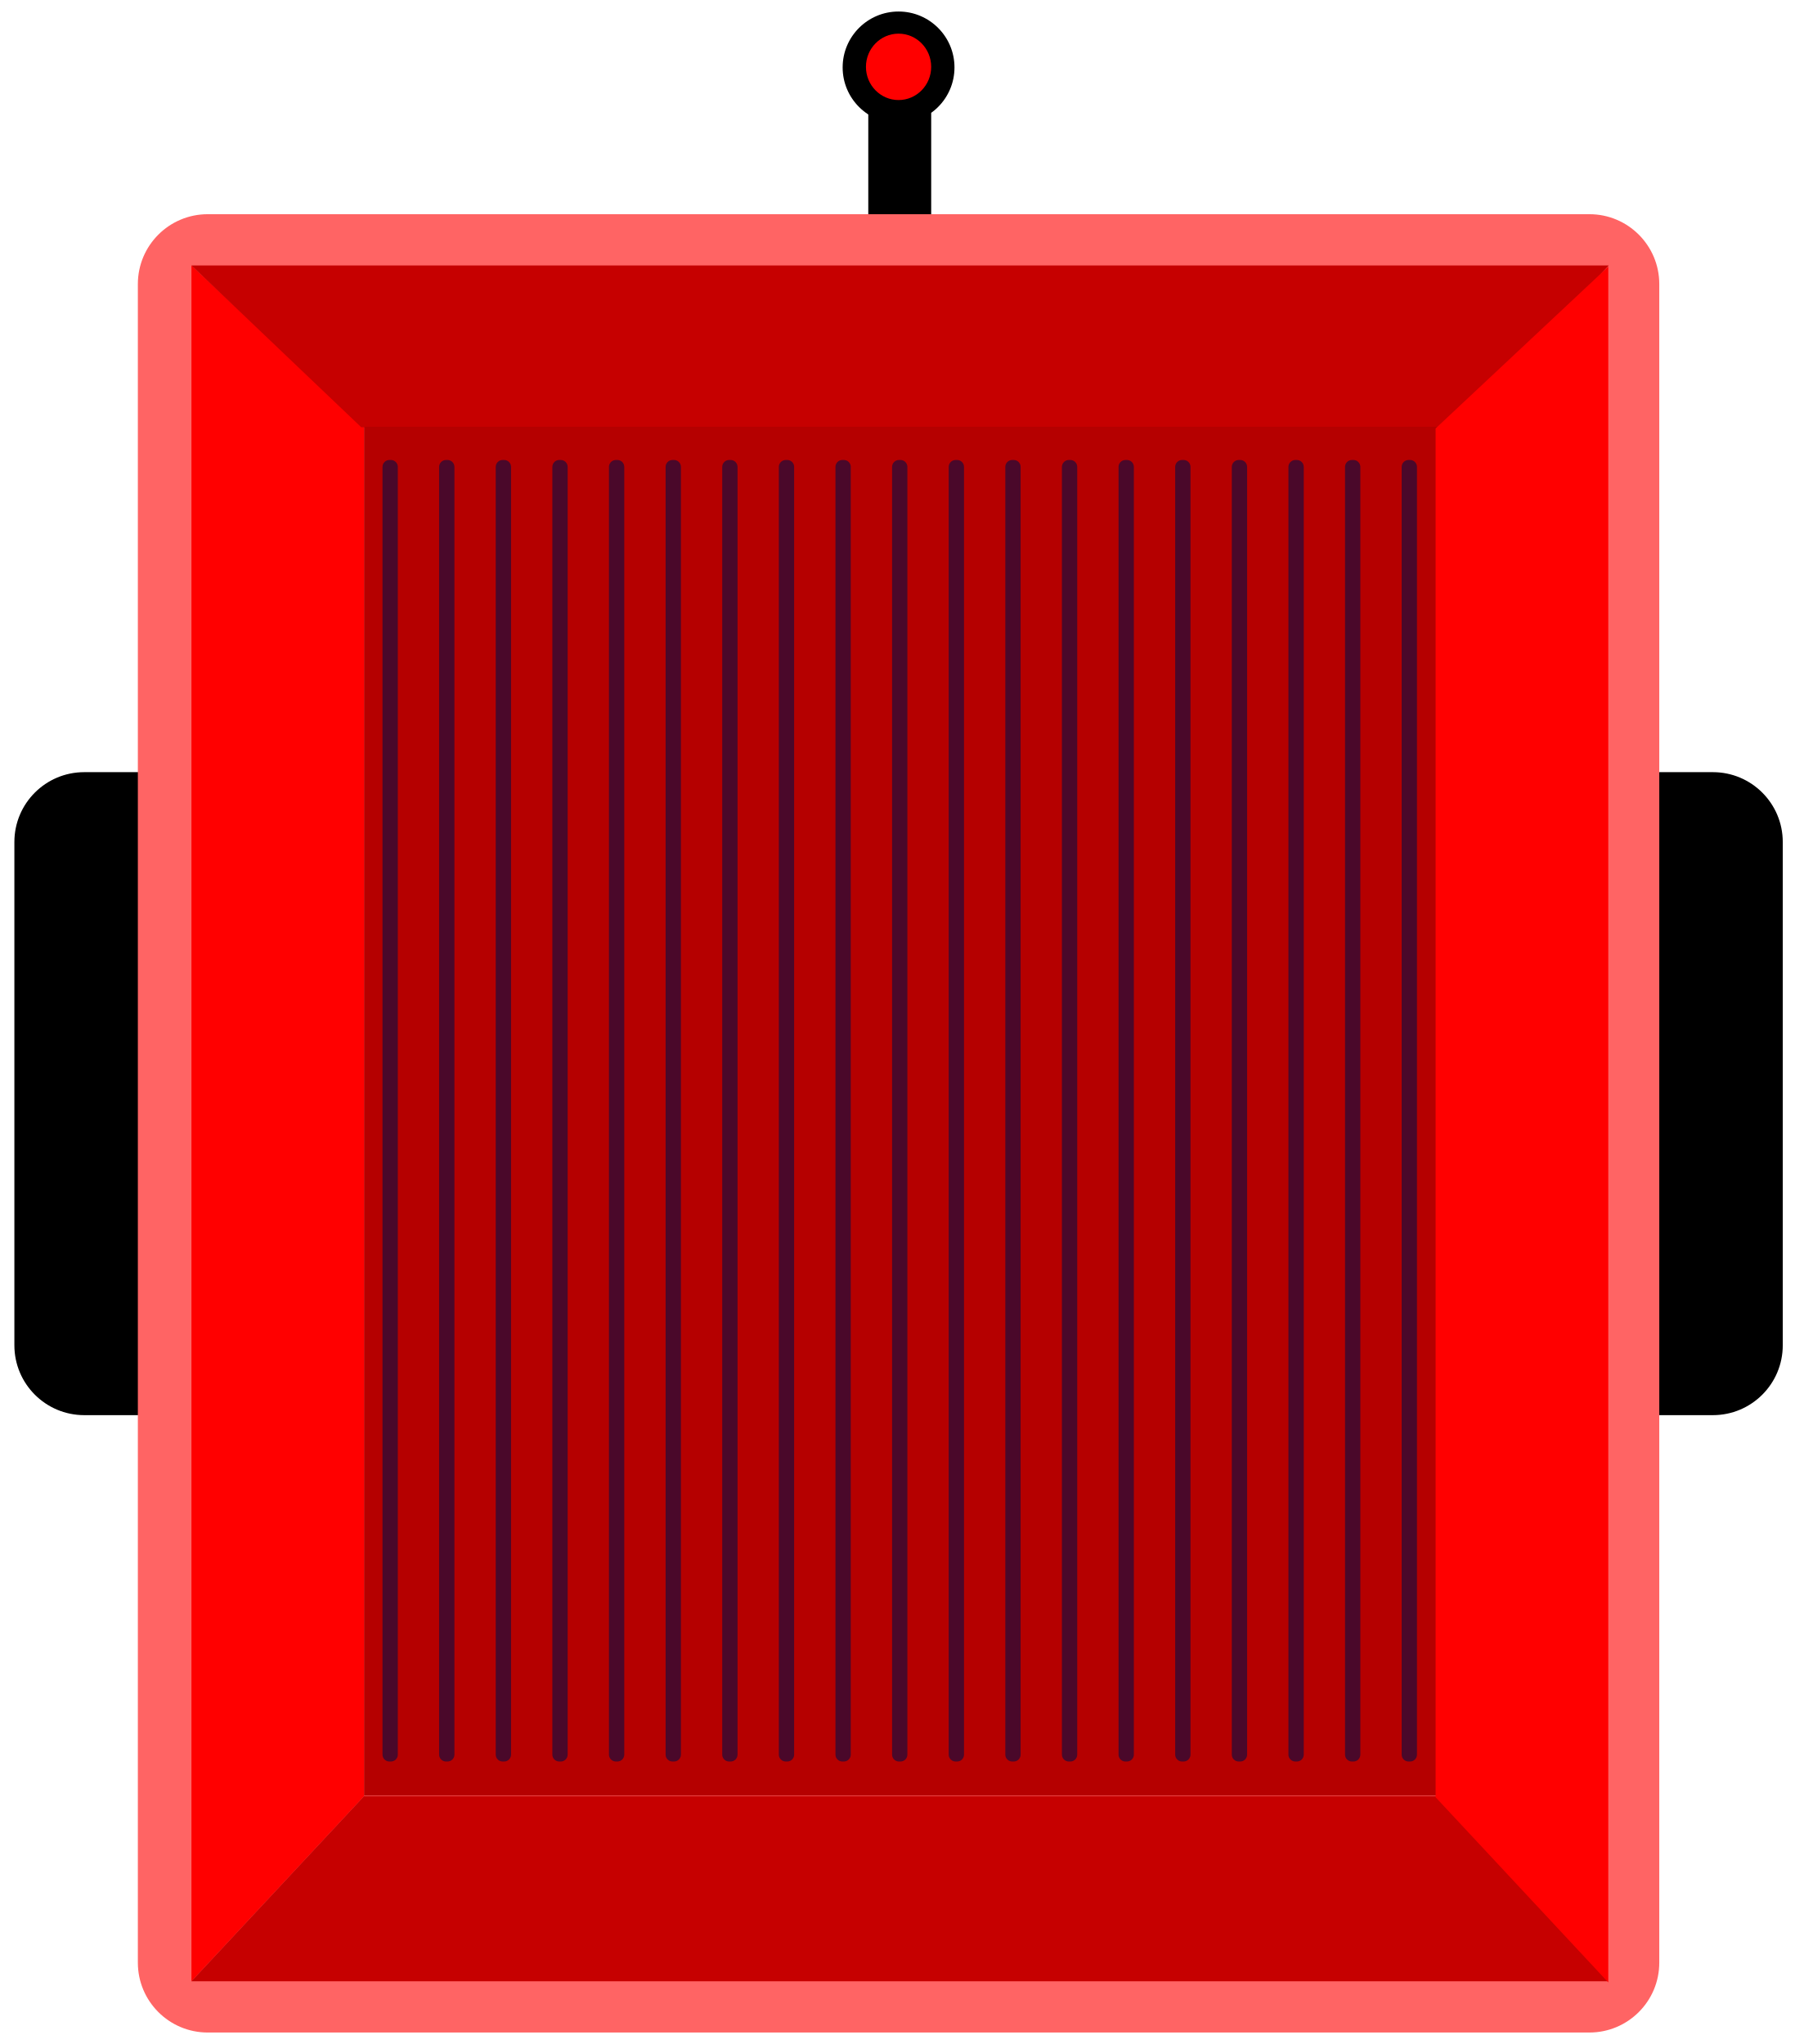
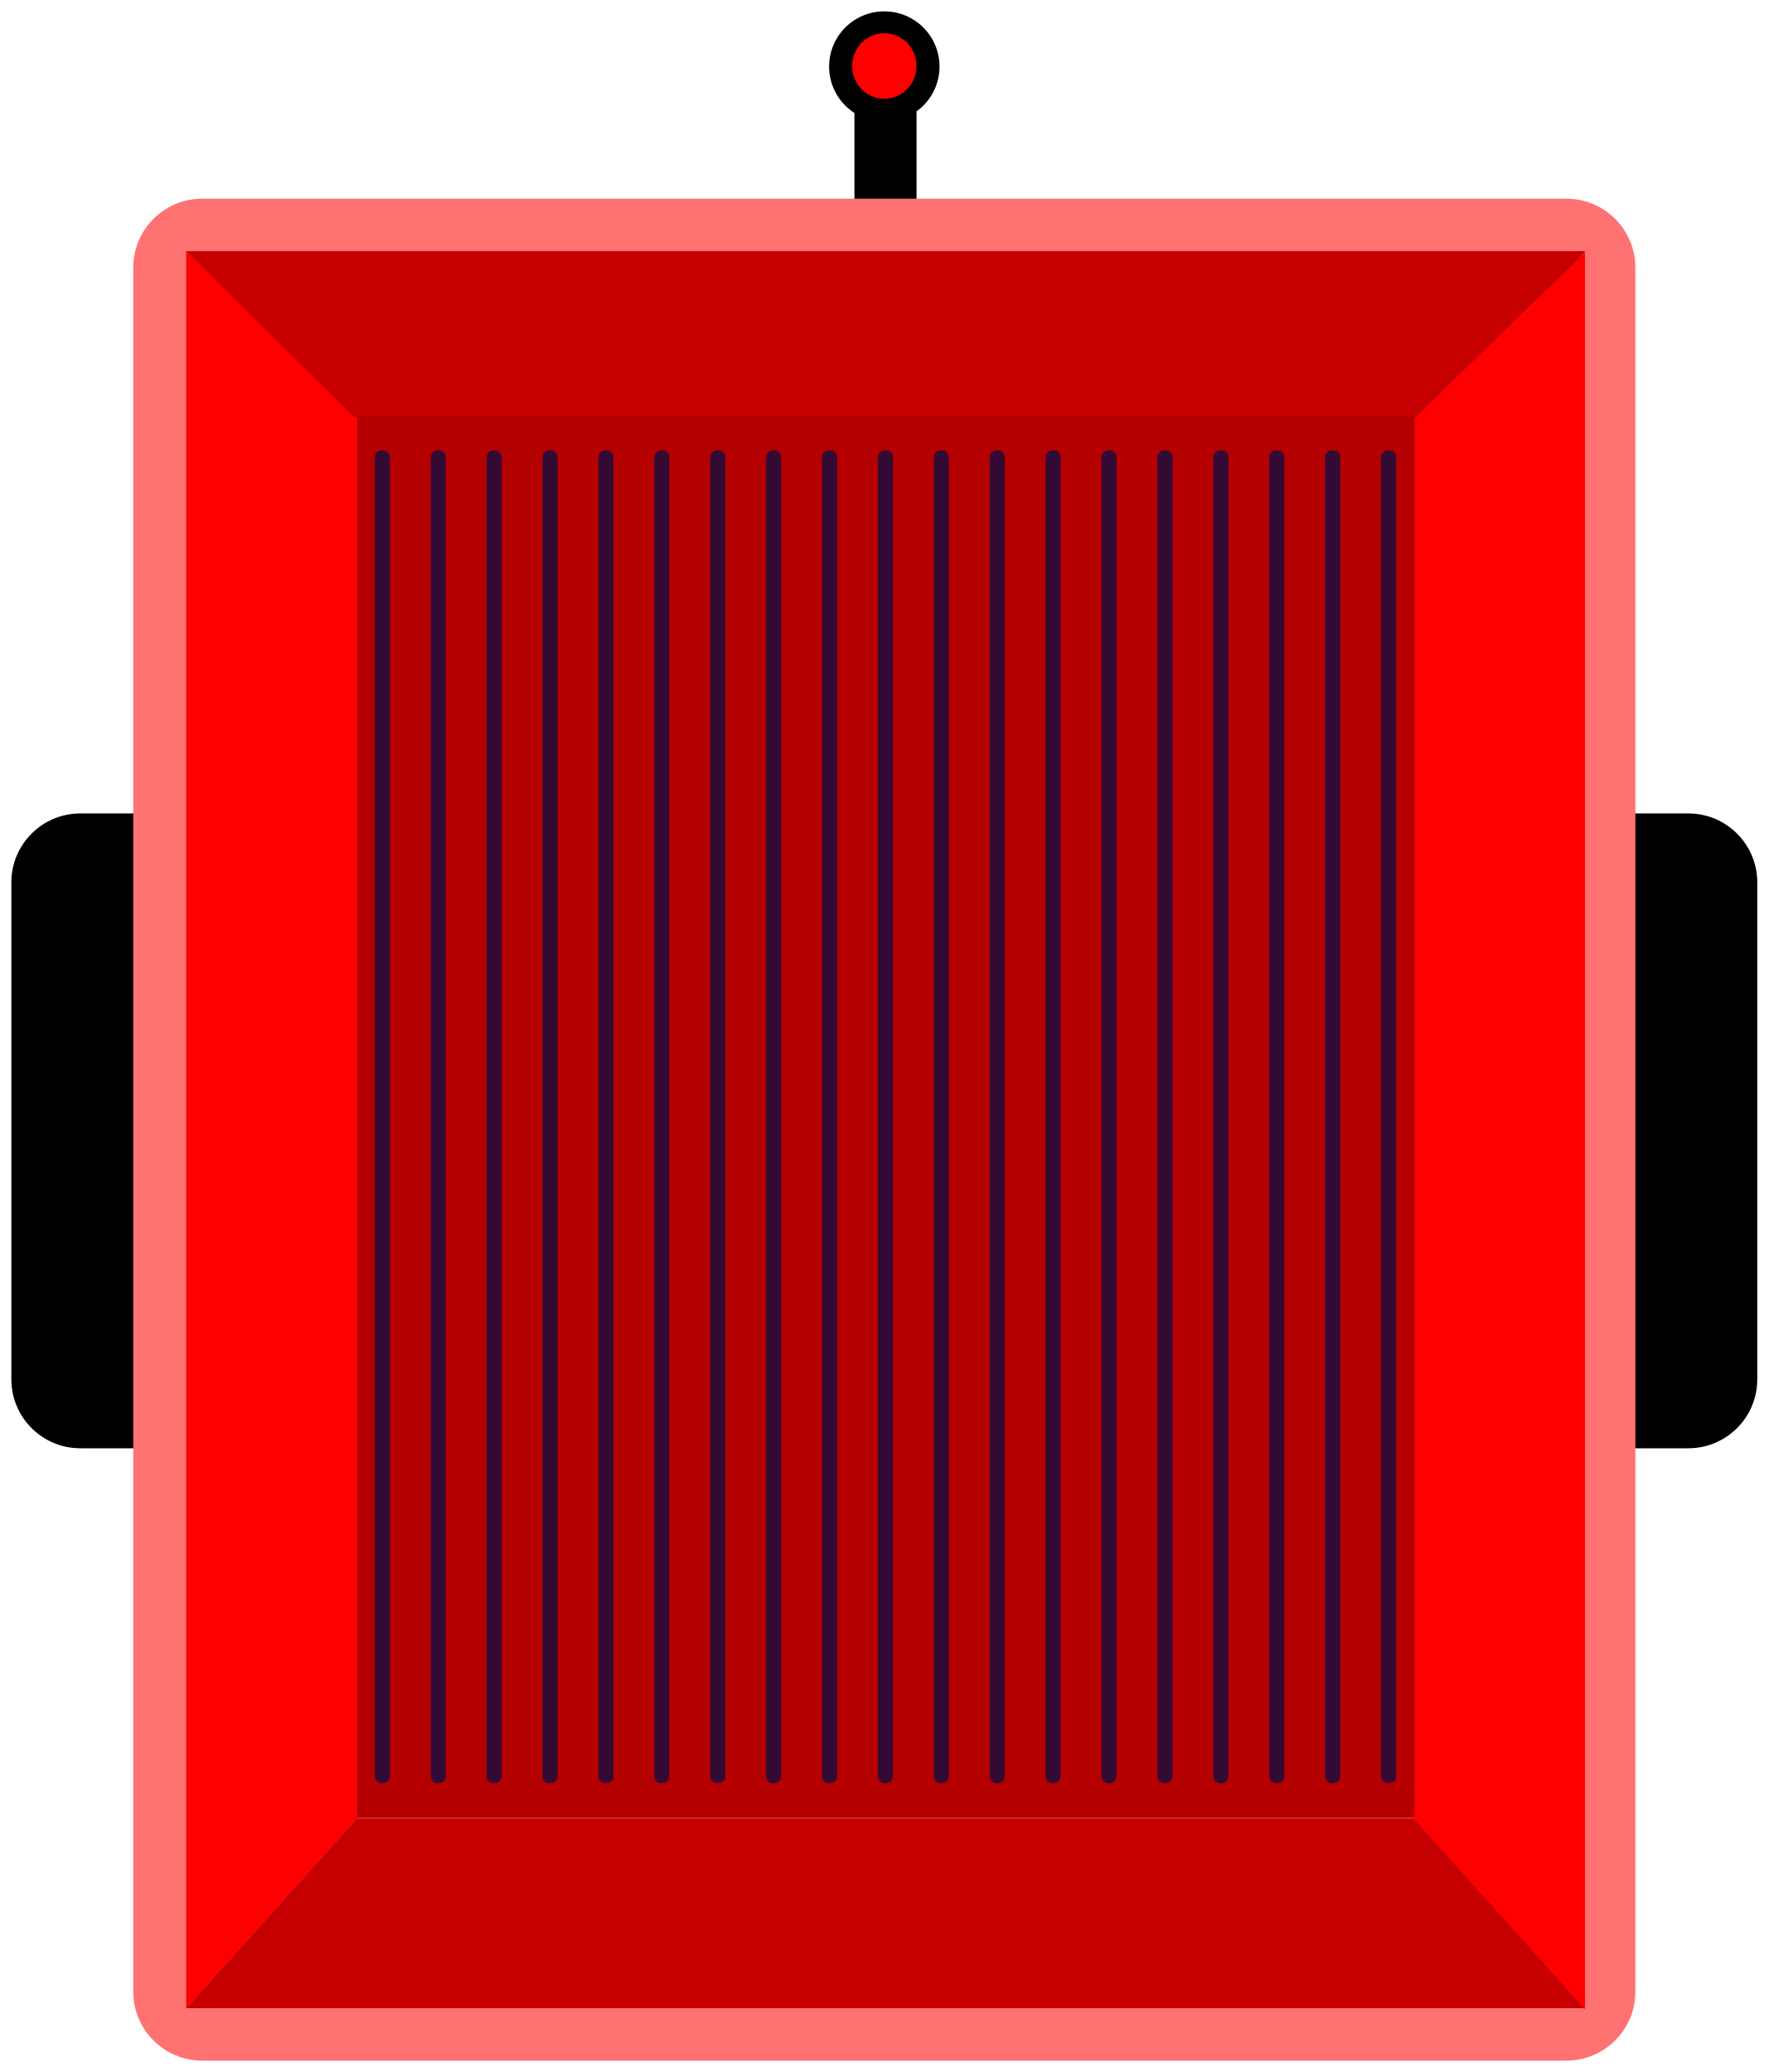
- <svg xmlns="http://www.w3.org/2000/svg" width="624" height="711" viewBox="0 0 624 711" fill="none">
-   <rect x="301.967" y="39.258" width="21.878" height="53.485" fill="black" />
-   <rect x="542.619" y="268.592" width="77.382" height="223.664" rx="24.301" fill="black" />
-   <rect x="5" y="268.592" width="77.382" height="223.664" rx="24.301" fill="black" />
-   <rect x="47.945" y="74.508" width="529.112" height="632.498" rx="24.301" fill="#FF6464" />
-   <ellipse cx="312.499" cy="23.455" rx="19.447" ry="19.449" fill="black" />
-   <ellipse cx="312.5" cy="23.253" rx="11.344" ry="11.548" fill="#FF0000" />
-   <path d="M126.634 148.632L66.58 92.338V689.178L126.634 624.758V148.632Z" fill="#FF0000" />
-   <path d="M66.58 92.338L125.643 148.632H507.171L559.495 92.338H66.58Z" fill="#C60000" />
-   <path d="M66.58 689.177L126.634 624.756H507.171L559.099 689.177H66.58Z" fill="#C60000" />
-   <rect x="126.633" y="148.434" width="380.538" height="476.125" fill="#B50000" />
-   <rect x="133.025" y="160.004" width="5.322" height="452.735" rx="2.402" fill="#090E44" fill-opacity="0.62" />
-   <rect x="152.715" y="160.004" width="5.322" height="452.735" rx="2.402" fill="#090E44" fill-opacity="0.62" />
-   <rect x="172.406" y="160.004" width="5.322" height="452.735" rx="2.402" fill="#090E44" fill-opacity="0.62" />
-   <rect x="192.094" y="160.004" width="5.322" height="452.735" rx="2.402" fill="#090E44" fill-opacity="0.62" />
-   <rect x="211.783" y="160.004" width="5.322" height="452.735" rx="2.402" fill="#090E44" fill-opacity="0.62" />
-   <rect x="231.484" y="160.004" width="5.322" height="452.735" rx="2.402" fill="#090E44" fill-opacity="0.62" />
-   <rect x="251.174" y="160.004" width="5.322" height="452.735" rx="2.402" fill="#090E44" fill-opacity="0.62" />
-   <rect x="270.861" y="160.004" width="5.322" height="452.735" rx="2.402" fill="#090E44" fill-opacity="0.62" />
-   <rect x="290.553" y="160.004" width="5.322" height="452.735" rx="2.402" fill="#090E44" fill-opacity="0.62" />
-   <rect x="310.244" y="160.004" width="5.322" height="452.735" rx="2.402" fill="#090E44" fill-opacity="0.62" />
-   <rect x="329.938" y="160.004" width="5.322" height="452.735" rx="2.402" fill="#090E44" fill-opacity="0.62" />
-   <rect x="349.625" y="160.004" width="5.322" height="452.735" rx="2.402" fill="#090E44" fill-opacity="0.62" />
-   <rect x="369.312" y="160.004" width="5.322" height="452.735" rx="2.402" fill="#090E44" fill-opacity="0.62" />
-   <rect x="389.006" y="160.004" width="5.322" height="452.735" rx="2.402" fill="#090E44" fill-opacity="0.62" />
-   <rect x="408.703" y="160.004" width="5.322" height="452.735" rx="2.402" fill="#090E44" fill-opacity="0.62" />
-   <rect x="428.395" y="160.004" width="5.322" height="452.735" rx="2.402" fill="#090E44" fill-opacity="0.62" />
-   <rect x="448.088" y="160.004" width="5.322" height="452.735" rx="2.402" fill="#090E44" fill-opacity="0.62" />
-   <rect x="467.77" y="160.004" width="5.322" height="452.735" rx="2.402" fill="#090E44" fill-opacity="0.62" />
-   <rect x="487.467" y="160.004" width="5.322" height="452.735" rx="2.402" fill="#090E44" fill-opacity="0.62" />
-   <path d="M499.269 149.037L559.322 92.742V689.582L499.269 625.162V149.037Z" fill="#FF0000" />
+ <svg xmlns="http://www.w3.org/2000/svg" width="623" height="730" viewBox="0 0 623 730" fill="none">
+   <rect x="541.617" y="286.588" width="77.382" height="223.665" rx="24.301" fill="black" />
+   <rect x="300.969" y="39.252" width="21.878" height="53.485" fill="black" />
+   <rect x="4" y="286.588" width="77.382" height="223.665" rx="24.301" fill="black" />
+   <ellipse cx="311.498" cy="23.449" rx="19.447" ry="19.449" fill="black" />
+   <ellipse cx="311.5" cy="23.247" rx="11.344" ry="11.548" fill="#FF0000" />
+   <rect x="46.941" y="69.996" width="529.113" height="656.004" rx="24.301" fill="#FF7272" />
+   <path d="M125.636 146.875L65.582 88.488V707.509L125.636 640.695V146.875Z" fill="#FF0000" />
+   <path d="M65.582 88.488L124.645 146.874H506.175L558.499 88.488H65.582Z" fill="#C60000" />
+   <path d="M65.582 707.507L125.636 640.691H506.174L558.102 707.507H65.582Z" fill="#C60000" />
+   <rect x="125.633" y="146.668" width="380.539" height="493.82" fill="#B50000" />
+   <rect x="132.023" y="158.668" width="5.322" height="469.561" rx="2.402" fill="#090E44" fill-opacity="0.75" />
+   <rect x="151.715" y="158.668" width="5.322" height="469.561" rx="2.402" fill="#090E44" fill-opacity="0.75" />
+   <rect x="171.402" y="158.668" width="5.322" height="469.561" rx="2.402" fill="#090E44" fill-opacity="0.75" />
+   <rect x="191.094" y="158.668" width="5.322" height="469.561" rx="2.402" fill="#090E44" fill-opacity="0.75" />
+   <rect x="210.781" y="158.668" width="5.322" height="469.561" rx="2.402" fill="#090E44" fill-opacity="0.75" />
+   <rect x="230.484" y="158.668" width="5.322" height="469.561" rx="2.402" fill="#090E44" fill-opacity="0.75" />
+   <rect x="250.172" y="158.668" width="5.322" height="469.561" rx="2.402" fill="#090E44" fill-opacity="0.75" />
+   <rect x="269.859" y="158.668" width="5.322" height="469.561" rx="2.402" fill="#090E44" fill-opacity="0.75" />
+   <rect x="289.551" y="158.668" width="5.322" height="469.561" rx="2.402" fill="#090E44" fill-opacity="0.75" />
+   <rect x="309.246" y="158.668" width="5.322" height="469.561" rx="2.402" fill="#090E44" fill-opacity="0.75" />
+   <rect x="328.934" y="158.668" width="5.322" height="469.561" rx="2.402" fill="#090E44" fill-opacity="0.75" />
+   <rect x="348.625" y="158.668" width="5.322" height="469.561" rx="2.402" fill="#090E44" fill-opacity="0.75" />
+   <rect x="368.309" y="158.668" width="5.322" height="469.561" rx="2.402" fill="#090E44" fill-opacity="0.75" />
+   <rect x="388.004" y="158.668" width="5.322" height="469.561" rx="2.402" fill="#090E44" fill-opacity="0.75" />
+   <rect x="407.703" y="158.668" width="5.322" height="469.561" rx="2.402" fill="#090E44" fill-opacity="0.75" />
+   <rect x="427.395" y="158.668" width="5.322" height="469.561" rx="2.402" fill="#090E44" fill-opacity="0.75" />
+   <rect x="447.086" y="158.668" width="5.322" height="469.561" rx="2.402" fill="#090E44" fill-opacity="0.75" />
+   <rect x="466.77" y="158.668" width="5.322" height="469.561" rx="2.402" fill="#090E44" fill-opacity="0.75" />
+   <rect x="486.465" y="158.668" width="5.322" height="469.561" rx="2.402" fill="#090E44" fill-opacity="0.75" />
+   <path d="M498.27 147.295L558.324 88.908V707.929L498.27 641.115V147.295Z" fill="#FF0000" />
</svg>
